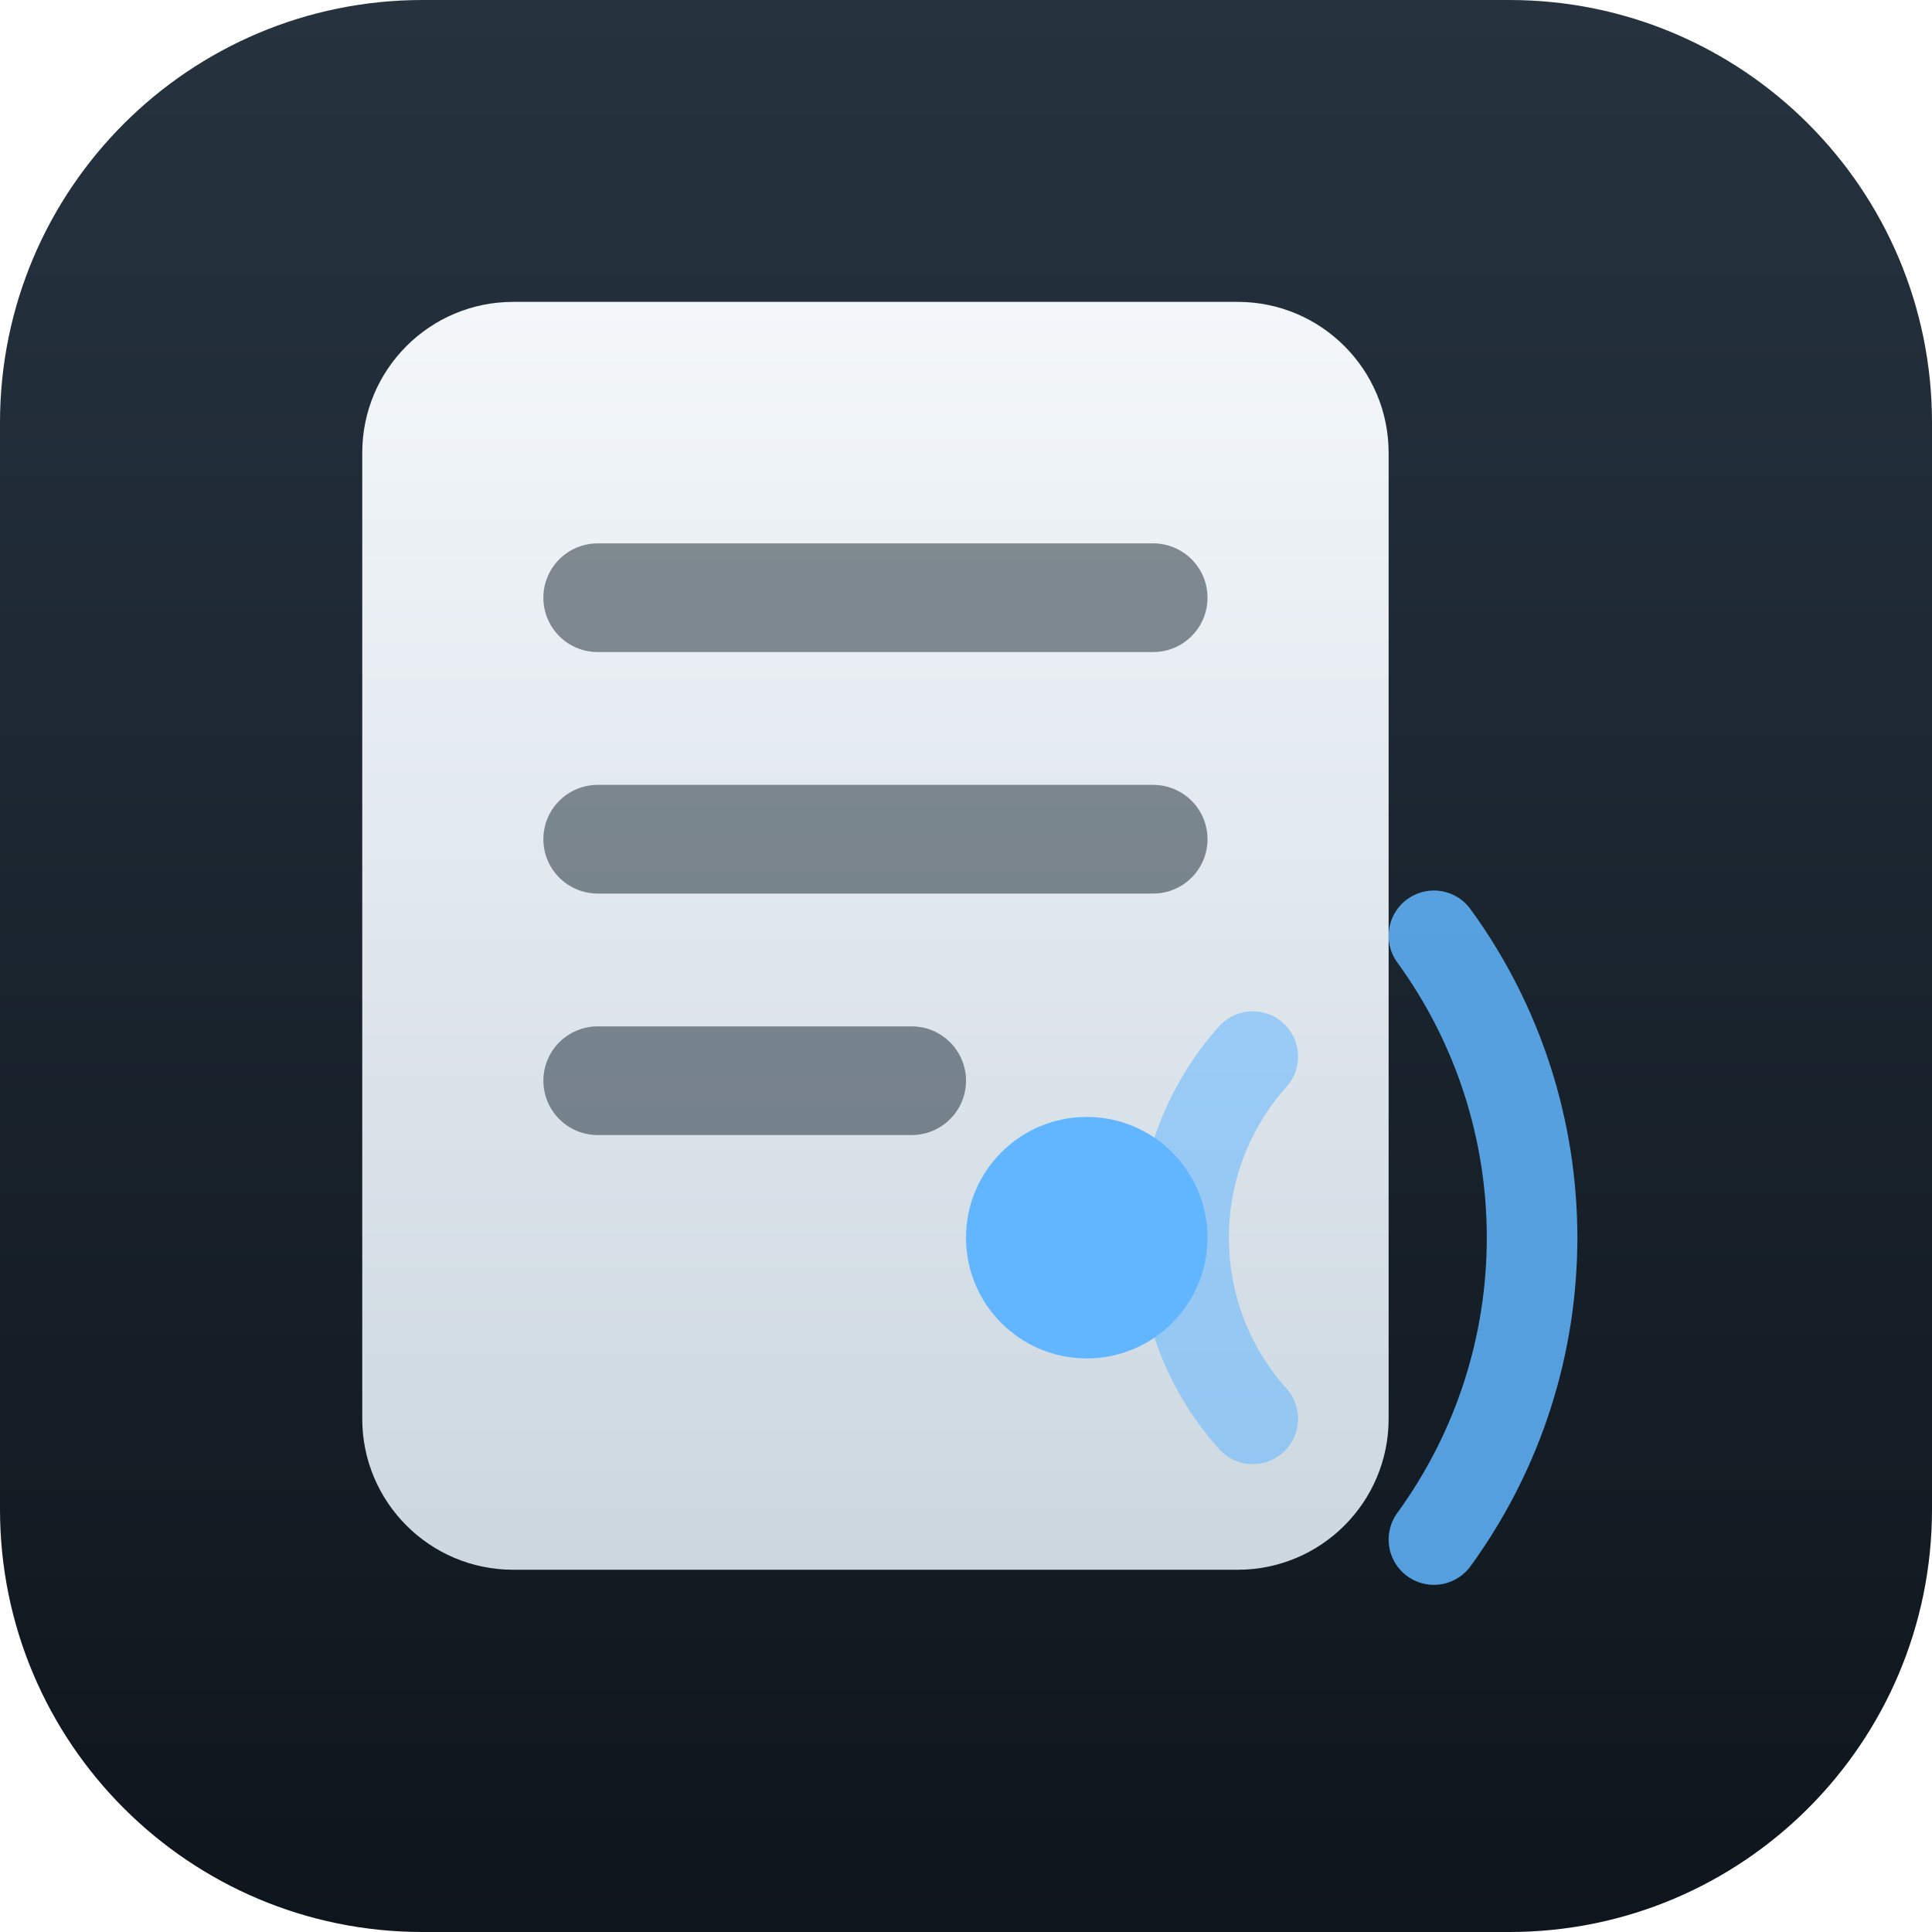
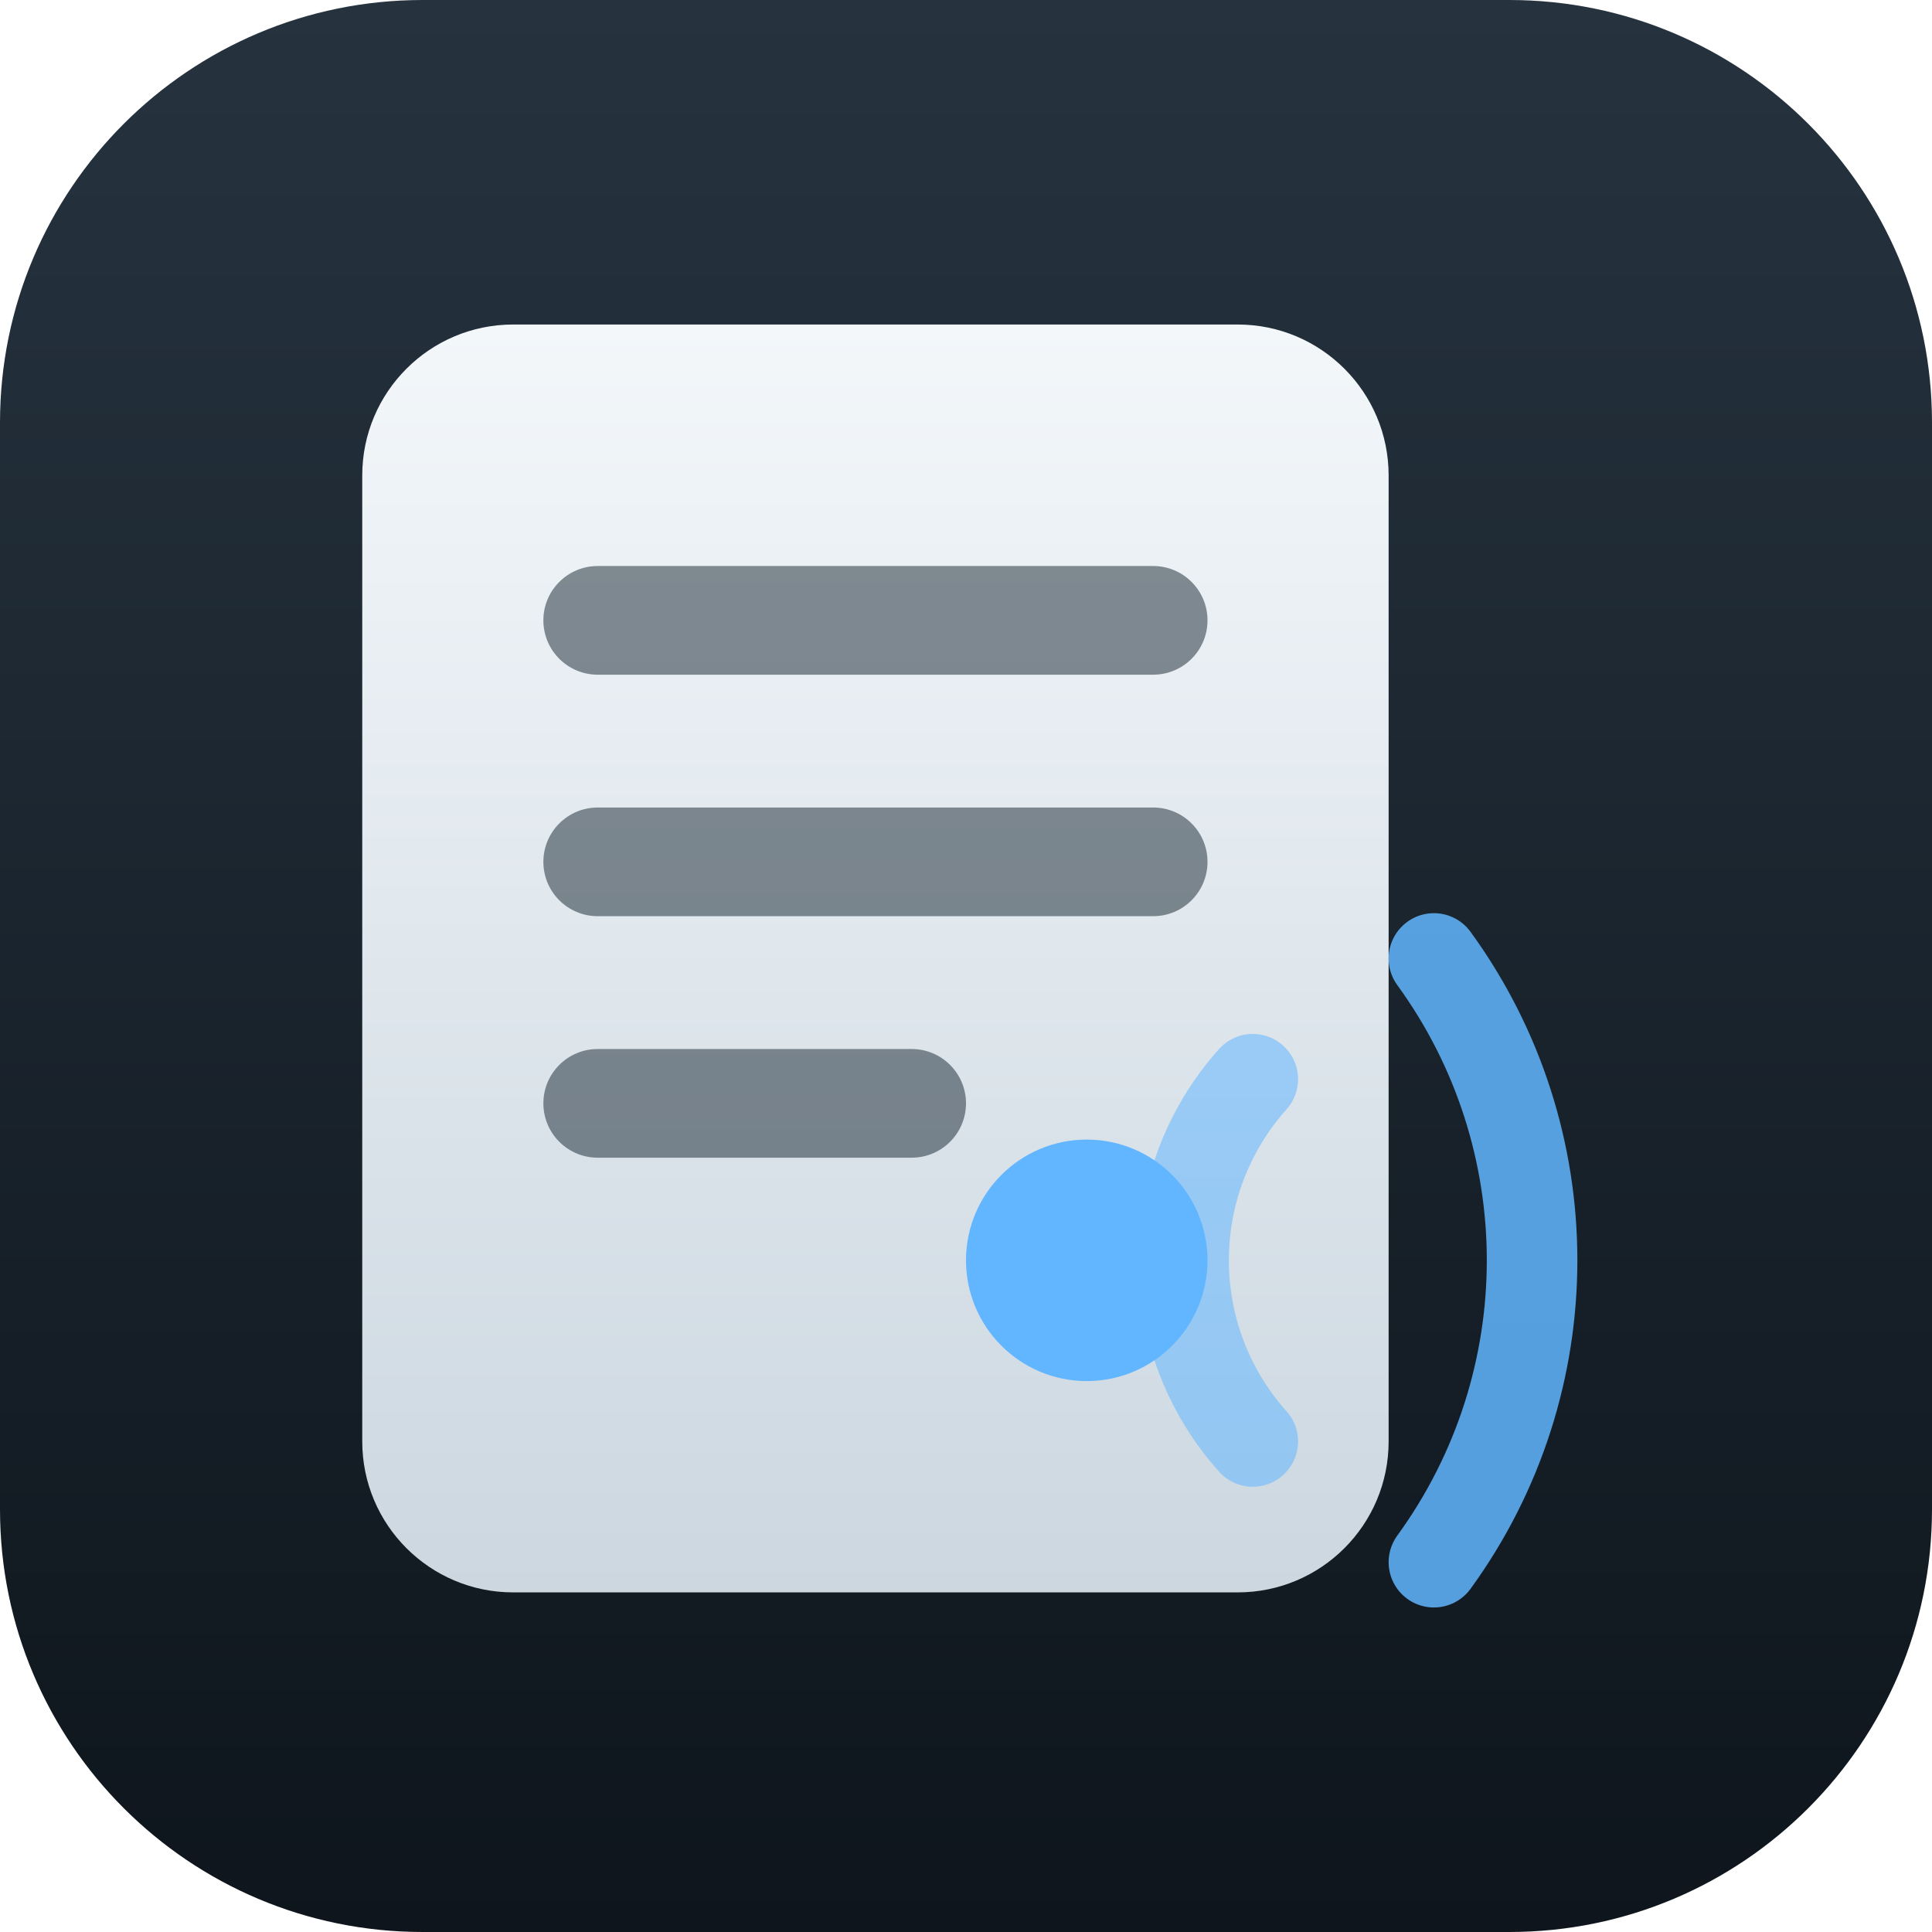
<svg xmlns="http://www.w3.org/2000/svg" viewBox="0 0 64 64" width="64" height="64" role="img" aria-label="Signal SSR">
  <defs>
    <linearGradient id="signal-ssr-bg" x1="0" y1="0" x2="0" y2="1">
      <stop offset="0" stop-color="#26333f" />
      <stop offset="1" stop-color="#0e151c" />
    </linearGradient>
    <linearGradient id="signal-ssr-page" x1="0" y1="0" x2="0" y2="1">
      <stop offset="0" stop-color="#f3f7fa" />
      <stop offset="1" stop-color="#ccd7e0" />
    </linearGradient>
  </defs>
  <rect width="64" height="64" rx="14" fill="url(#signal-ssr-bg)" />
-   <rect x="12" y="10" width="34" height="42" rx="5" fill="url(#signal-ssr-page)" />
-   <g fill="#26333f" fill-opacity="0.55">
-     <rect x="18" y="18" width="22" height="3.6" rx="1.8" />
-     <rect x="18" y="26" width="22" height="3.6" rx="1.8" />
-     <rect x="18" y="34" width="14" height="3.6" rx="1.8" />
+   <g transform="translate(0 0.75)">
+     <rect x="12" y="10" width="34" height="42" rx="5" fill="url(#signal-ssr-page)" />
+     <g fill="#26333f" fill-opacity="0.55">
+       <rect x="18" y="18" width="22" height="3.6" rx="1.8" />
+       <rect x="18" y="26" width="22" height="3.6" rx="1.8" />
+       <rect x="18" y="34" width="14" height="3.6" rx="1.8" />
+     </g>
+     <g fill="none" stroke="#62b6ff" stroke-width="3" stroke-linecap="round">
+       <path d="M41.5 47a9 9 0 0 1 0-12" stroke-opacity="0.55" />
+       <path d="M47.5 51a17 17 0 0 0 0-20" stroke-opacity="0.85" />
+     </g>
+     <circle cx="36" cy="41" r="4" fill="#62b6ff" />
  </g>
-   <g fill="none" stroke="#62b6ff" stroke-width="3" stroke-linecap="round">
-     <path d="M41.5 47a9 9 0 0 1 0-12" stroke-opacity="0.55" />
-     <path d="M47.5 51a17 17 0 0 0 0-20" stroke-opacity="0.85" />
-   </g>
-   <circle cx="36" cy="41" r="4" fill="#62b6ff" />
</svg>
